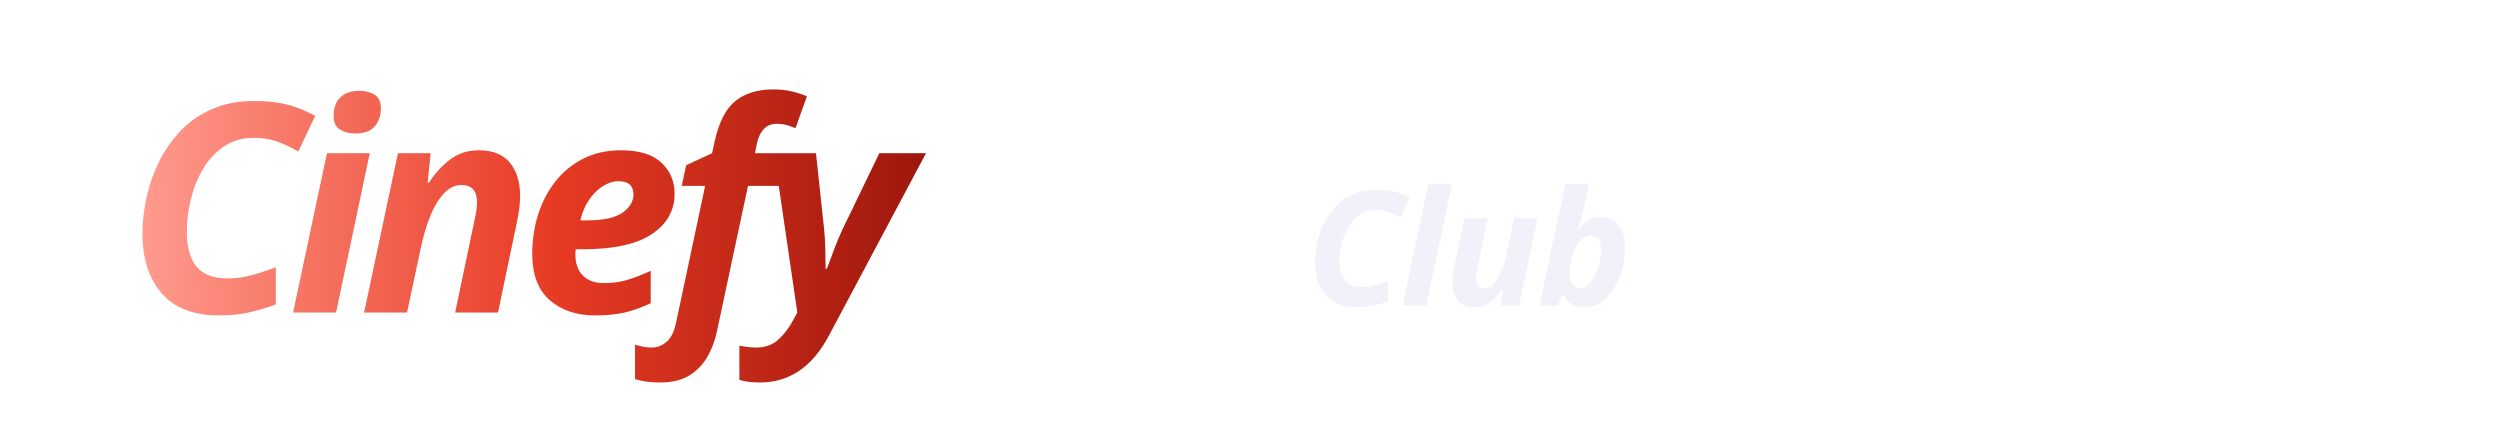
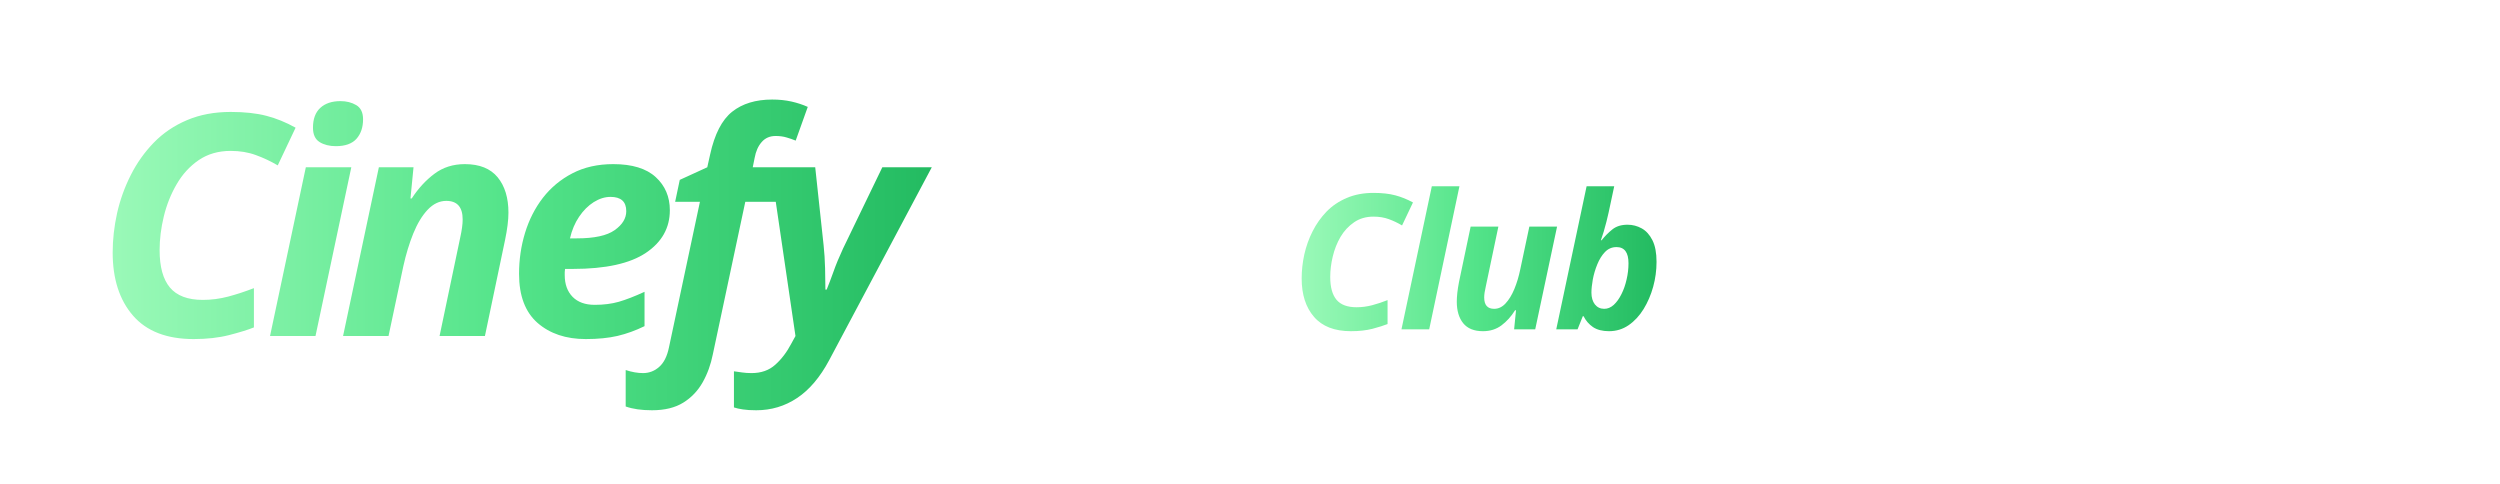
- <svg xmlns="http://www.w3.org/2000/svg" width="360" height="64" viewBox="0 0 360 64" role="img" aria-label="Cinefy Club">
+ <svg xmlns="http://www.w3.org/2000/svg" width="372" height="72" viewBox="0 0 372 72" role="img" aria-label="Cinefy Club">
  <defs>
    <linearGradient id="logoGradient" x1="0%" y1="0%" x2="100%" y2="0%">
-       <stop offset="0%" style="stop-color:#ff9a8d;stop-opacity:1" />
-       <stop offset="52%" style="stop-color:#e83b24;stop-opacity:1" />
-       <stop offset="100%" style="stop-color:#9f170d;stop-opacity:1" />
+       <stop offset="0%" style="stop-color:#9af9b8;stop-opacity:1" />
+       <stop offset="48%" style="stop-color:#54e48a;stop-opacity:1" />
+       <stop offset="100%" style="stop-color:#23bb61;stop-opacity:1" />
    </linearGradient>
  </defs>
-   <g transform="translate(18 45)">
-     <text fill="url(#logoGradient)" font-family="Sora, sans-serif" font-size="42" font-style="italic" font-weight="800" letter-spacing="-2.25" x="0" y="0">
+   <g transform="translate(14 50)">
+     <text fill="url(#logoGradient)" font-family="Sora, sans-serif" font-size="46" font-style="italic" font-weight="800" letter-spacing="-2.8" x="0" y="0">
      Cinefy
    </text>
-     <text fill="#f2f0f8" font-family="Sora, sans-serif" font-size="23" font-style="italic" font-weight="600" letter-spacing="-0.5" x="170" y="-1">
+     <text fill="url(#logoGradient)" font-family="Sora, sans-serif" font-size="28" font-style="italic" font-weight="700" letter-spacing="-1.1" x="178" y="-1">
      Club
    </text>
  </g>
</svg>
